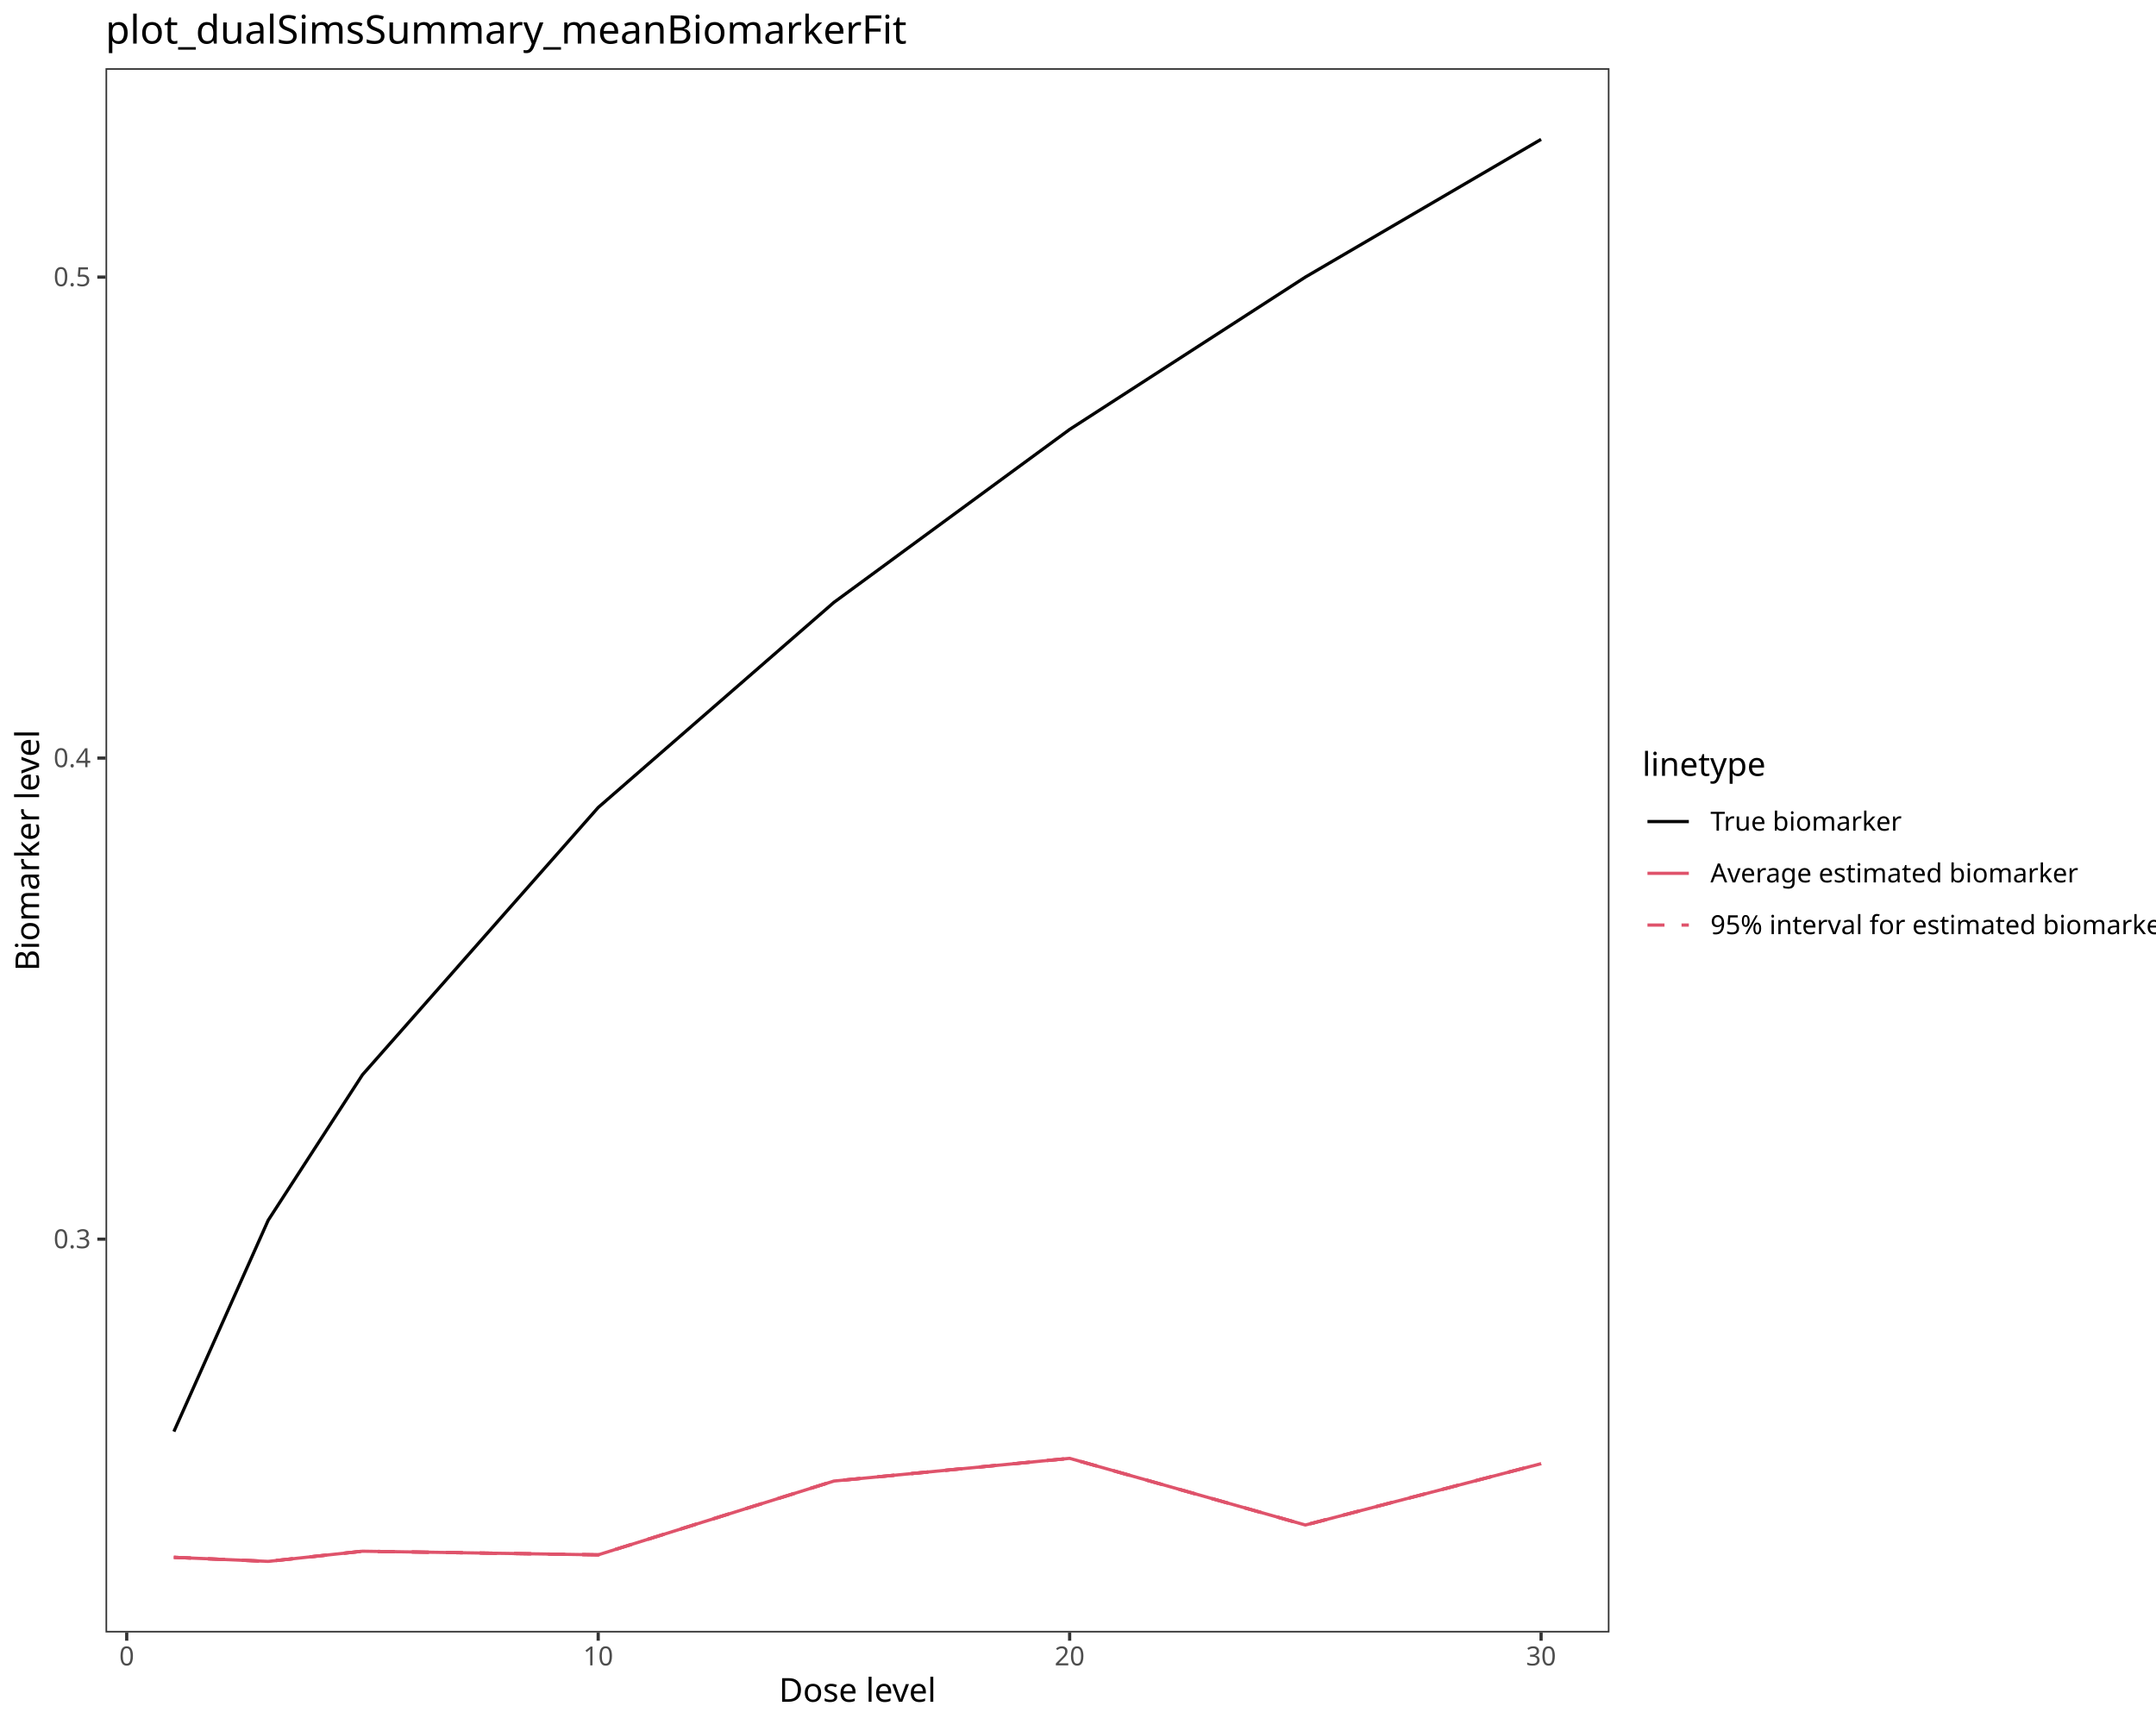
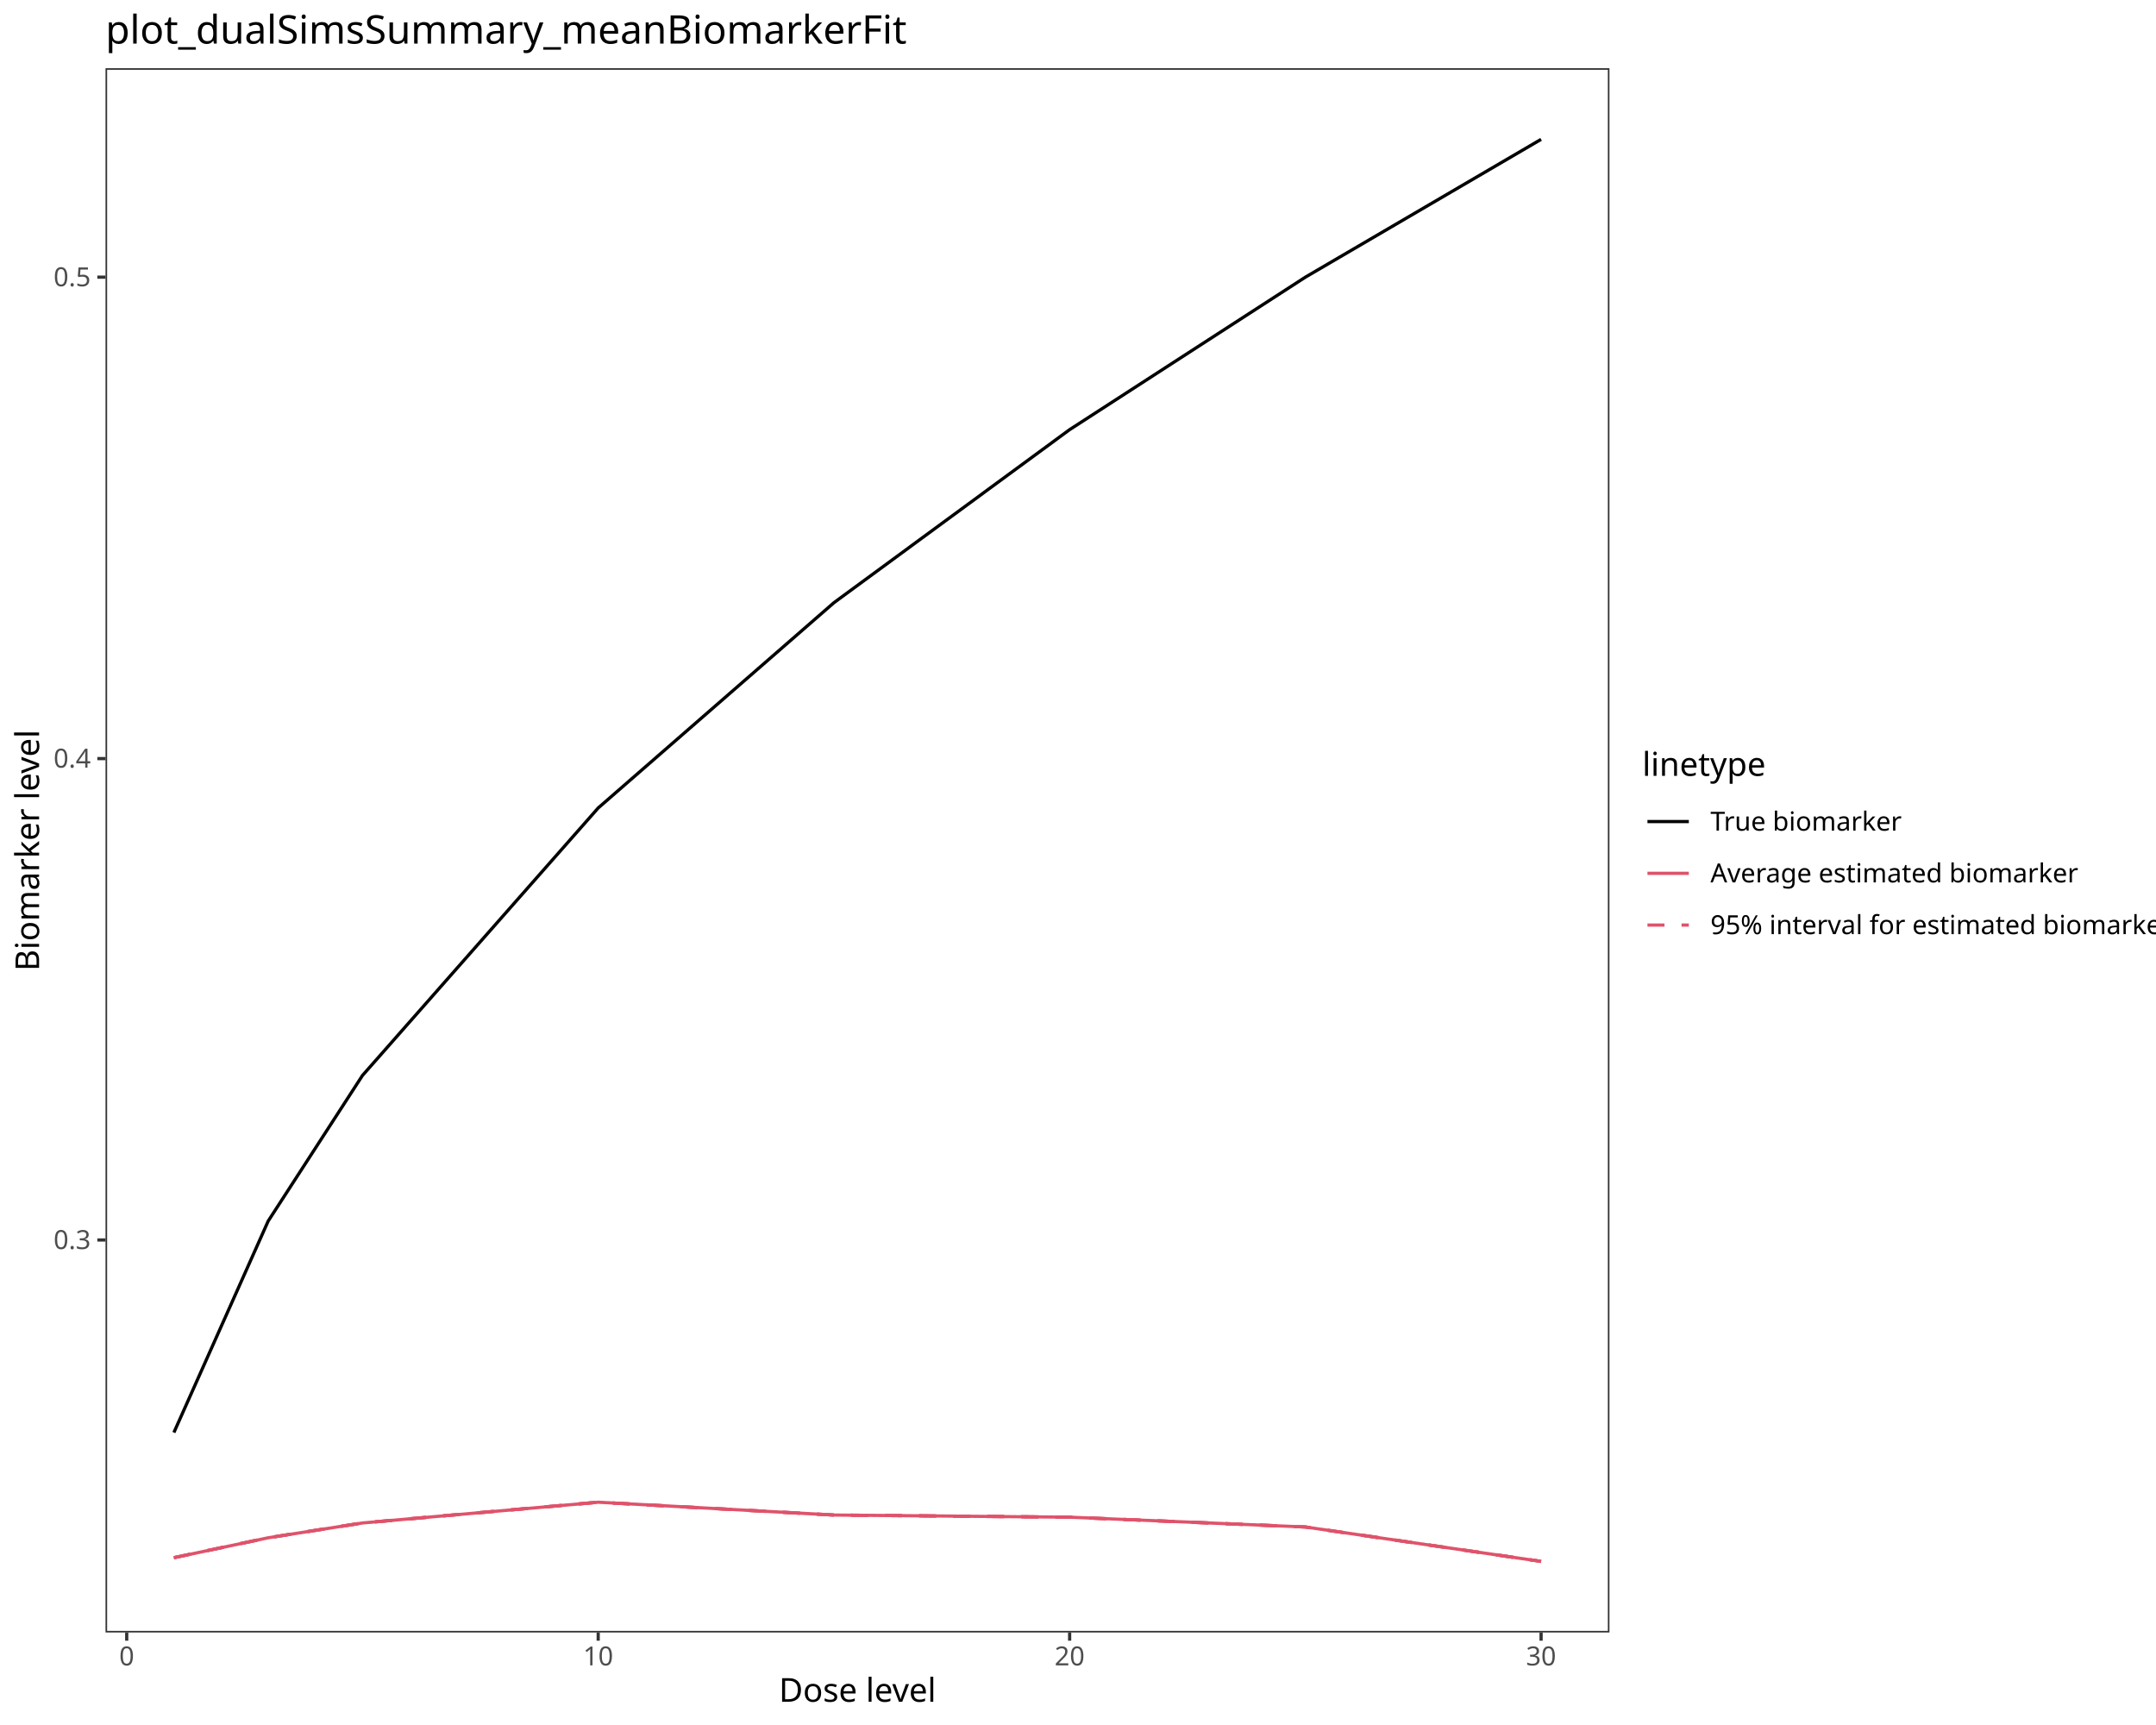
<svg xmlns="http://www.w3.org/2000/svg" class="svglite" data-engine-version="2.0" width="720.00pt" height="576.00pt" viewBox="0 0 720.00 576.00">
  <defs>
    <style type="text/css">
    .svglite line, .svglite polyline, .svglite polygon, .svglite path, .svglite rect, .svglite circle {
      fill: none;
      stroke: #000000;
      stroke-linecap: round;
      stroke-linejoin: round;
      stroke-miterlimit: 10.00;
    }
  </style>
  </defs>
  <rect width="100%" height="100%" style="stroke: none; fill: #FFFFFF;" />
  <defs>
    <clipPath id="cpMC4wMHw3MjAuMDB8MC4wMHw1NzYuMDA=">
      <rect x="0.00" y="0.00" width="720.00" height="576.00" />
    </clipPath>
  </defs>
  <g clip-path="url(#cpMC4wMHw3MjAuMDB8MC4wMHw1NzYuMDA=)">
    <rect x="0.00" y="0.00" width="720.00" height="576.00" style="stroke-width: 1.07; stroke: #FFFFFF; fill: #FFFFFF;" />
  </g>
  <defs>
    <clipPath id="cpMzUuMjR8NTM3LjQ4fDIyLjc4fDU0NS4xMQ==">
      <rect x="35.24" y="22.78" width="502.24" height="522.33" />
    </clipPath>
  </defs>
  <g clip-path="url(#cpMzUuMjR8NTM3LjQ4fDIyLjc4fDU0NS4xMQ==)">
    <rect x="35.24" y="22.78" width="502.24" height="522.33" style="stroke-width: 1.07; stroke: none; fill: #FFFFFF;" />
-     <polyline points="58.07,478.02 89.56,407.47 121.04,358.89 199.77,269.63 278.49,201.14 357.21,143.39 435.93,92.52 514.65,46.53 " style="stroke-width: 1.07; stroke-linecap: butt;" />
-     <polyline points="58.07,520.01 89.56,521.37 121.04,517.97 199.77,519.18 278.49,494.54 357.21,486.96 435.93,509.22 514.65,488.74 " style="stroke-width: 1.07; stroke: #DF536B; stroke-linecap: butt;" />
-     <polyline points="58.07,520.01 89.56,521.37 121.04,517.97 199.77,519.18 278.49,494.54 357.21,486.96 435.93,509.22 514.65,488.74 " style="stroke-width: 1.07; stroke: #DF536B; stroke-dasharray: 5.69,5.69; stroke-linecap: butt;" />
-     <polyline points="58.07,520.01 89.56,521.37 121.04,517.97 199.77,519.18 278.49,494.54 357.21,486.96 435.93,509.22 514.65,488.74 " style="stroke-width: 1.07; stroke: #DF536B; stroke-dasharray: 5.69,5.69; stroke-linecap: butt;" />
+     <polyline points="58.07,478.34 89.56,407.73 121.04,359.12 199.77,269.79 278.49,201.25 357.21,143.46 435.93,92.55 514.65,46.53 " style="stroke-width: 1.07; stroke-linecap: butt;" />
+     <polyline points="58.07,520.13 89.56,513.48 121.04,508.54 199.77,501.61 278.49,505.89 357.21,506.61 435.93,509.88 514.65,521.37 " style="stroke-width: 1.07; stroke: #DF536B; stroke-linecap: butt;" />
+     <polyline points="58.07,520.13 89.56,513.48 121.04,508.54 199.77,501.61 278.49,505.89 357.21,506.61 435.93,509.88 514.65,521.37 " style="stroke-width: 1.07; stroke: #DF536B; stroke-dasharray: 5.69,5.69; stroke-linecap: butt;" />
+     <polyline points="58.07,520.13 89.56,513.48 121.04,508.54 199.77,501.61 278.49,505.89 357.21,506.61 435.93,509.88 514.65,521.37 " style="stroke-width: 1.07; stroke: #DF536B; stroke-dasharray: 5.69,5.69; stroke-linecap: butt;" />
    <rect x="35.24" y="22.78" width="502.24" height="522.33" style="stroke-width: 1.07; stroke: #333333;" />
  </g>
  <g clip-path="url(#cpMC4wMHw3MjAuMDB8MC4wMHw1NzYuMDA=)">
-     <text x="30.31" y="416.80" text-anchor="end" style="font-size: 8.80px; fill: #4D4D4D; font-family: sans;" textLength="12.23px" lengthAdjust="spacingAndGlyphs">0.3</text>
-     <text x="30.31" y="256.17" text-anchor="end" style="font-size: 8.80px; fill: #4D4D4D; font-family: sans;" textLength="12.23px" lengthAdjust="spacingAndGlyphs">0.4</text>
-     <text x="30.31" y="95.55" text-anchor="end" style="font-size: 8.80px; fill: #4D4D4D; font-family: sans;" textLength="12.23px" lengthAdjust="spacingAndGlyphs">0.5</text>
-     <polyline points="32.50,413.77 35.24,413.77 " style="stroke-width: 1.07; stroke: #333333; stroke-linecap: butt;" />
-     <polyline points="32.50,253.14 35.24,253.14 " style="stroke-width: 1.07; stroke: #333333; stroke-linecap: butt;" />
-     <polyline points="32.50,92.52 35.24,92.52 " style="stroke-width: 1.07; stroke: #333333; stroke-linecap: butt;" />
+     <text x="30.31" y="417.07" text-anchor="end" style="font-size: 8.80px; fill: #4D4D4D; font-family: sans;" textLength="12.23px" lengthAdjust="spacingAndGlyphs">0.3</text>
+     <text x="30.31" y="256.32" text-anchor="end" style="font-size: 8.80px; fill: #4D4D4D; font-family: sans;" textLength="12.23px" lengthAdjust="spacingAndGlyphs">0.4</text>
+     <text x="30.31" y="95.58" text-anchor="end" style="font-size: 8.80px; fill: #4D4D4D; font-family: sans;" textLength="12.23px" lengthAdjust="spacingAndGlyphs">0.5</text>
+     <polyline points="32.50,414.04 35.24,414.04 " style="stroke-width: 1.07; stroke: #333333; stroke-linecap: butt;" />
+     <polyline points="32.50,253.30 35.24,253.30 " style="stroke-width: 1.07; stroke: #333333; stroke-linecap: butt;" />
+     <polyline points="32.50,92.55 35.24,92.55 " style="stroke-width: 1.07; stroke: #333333; stroke-linecap: butt;" />
    <polyline points="42.32,547.85 42.32,545.11 " style="stroke-width: 1.07; stroke: #333333; stroke-linecap: butt;" />
    <polyline points="199.77,547.85 199.77,545.11 " style="stroke-width: 1.07; stroke: #333333; stroke-linecap: butt;" />
    <polyline points="357.21,547.85 357.21,545.11 " style="stroke-width: 1.07; stroke: #333333; stroke-linecap: butt;" />
    <polyline points="514.65,547.85 514.65,545.11 " style="stroke-width: 1.07; stroke: #333333; stroke-linecap: butt;" />
    <text x="42.32" y="556.10" text-anchor="middle" style="font-size: 8.80px; fill: #4D4D4D; font-family: sans;" textLength="4.89px" lengthAdjust="spacingAndGlyphs">0</text>
    <text x="199.77" y="556.10" text-anchor="middle" style="font-size: 8.80px; fill: #4D4D4D; font-family: sans;" textLength="9.79px" lengthAdjust="spacingAndGlyphs">10</text>
    <text x="357.21" y="556.10" text-anchor="middle" style="font-size: 8.80px; fill: #4D4D4D; font-family: sans;" textLength="9.79px" lengthAdjust="spacingAndGlyphs">20</text>
    <text x="514.65" y="556.10" text-anchor="middle" style="font-size: 8.80px; fill: #4D4D4D; font-family: sans;" textLength="9.79px" lengthAdjust="spacingAndGlyphs">30</text>
    <text x="286.36" y="568.24" text-anchor="middle" style="font-size: 11.00px; font-family: sans;" textLength="51.37px" lengthAdjust="spacingAndGlyphs">Dose level</text>
    <text transform="translate(13.05,283.95) rotate(-90)" text-anchor="middle" style="font-size: 11.00px; font-family: sans;" textLength="75.81px" lengthAdjust="spacingAndGlyphs">Biomarker level</text>
    <rect x="548.44" y="250.36" width="166.08" height="67.17" style="stroke-width: 1.07; stroke: none; fill: #FFFFFF;" />
    <text x="548.44" y="259.07" style="font-size: 11.00px; font-family: sans;" textLength="37.92px" lengthAdjust="spacingAndGlyphs">linetype</text>
    <rect x="548.44" y="265.69" width="17.28" height="17.28" style="stroke-width: 1.07; stroke: none; fill: #FFFFFF;" />
    <line x1="550.17" y1="274.33" x2="563.99" y2="274.33" style="stroke-width: 1.07; stroke-linecap: butt;" />
    <rect x="548.44" y="282.97" width="17.28" height="17.28" style="stroke-width: 1.07; stroke: none; fill: #FFFFFF;" />
    <line x1="550.17" y1="291.61" x2="563.99" y2="291.61" style="stroke-width: 1.07; stroke: #DF536B; stroke-linecap: butt;" />
    <rect x="548.44" y="300.25" width="17.28" height="17.28" style="stroke-width: 1.07; stroke: none; fill: #FFFFFF;" />
    <line x1="550.17" y1="308.89" x2="563.99" y2="308.89" style="stroke-width: 1.07; stroke: #DF536B; stroke-dasharray: 5.69,5.69; stroke-linecap: butt;" />
    <text x="571.20" y="277.36" style="font-size: 8.80px; font-family: sans;" textLength="59.67px" lengthAdjust="spacingAndGlyphs">True biomarker</text>
    <text x="571.20" y="294.64" style="font-size: 8.80px; font-family: sans;" textLength="114.96px" lengthAdjust="spacingAndGlyphs">Average estimated biomarker</text>
    <text x="571.20" y="311.92" style="font-size: 8.80px; font-family: sans;" textLength="143.32px" lengthAdjust="spacingAndGlyphs">95% interval for estimated biomarker</text>
    <text x="35.24" y="14.56" style="font-size: 13.20px; font-family: sans;" textLength="254.60px" lengthAdjust="spacingAndGlyphs">plot_dualSimsSummary_meanBiomarkerFit</text>
  </g>
</svg>
